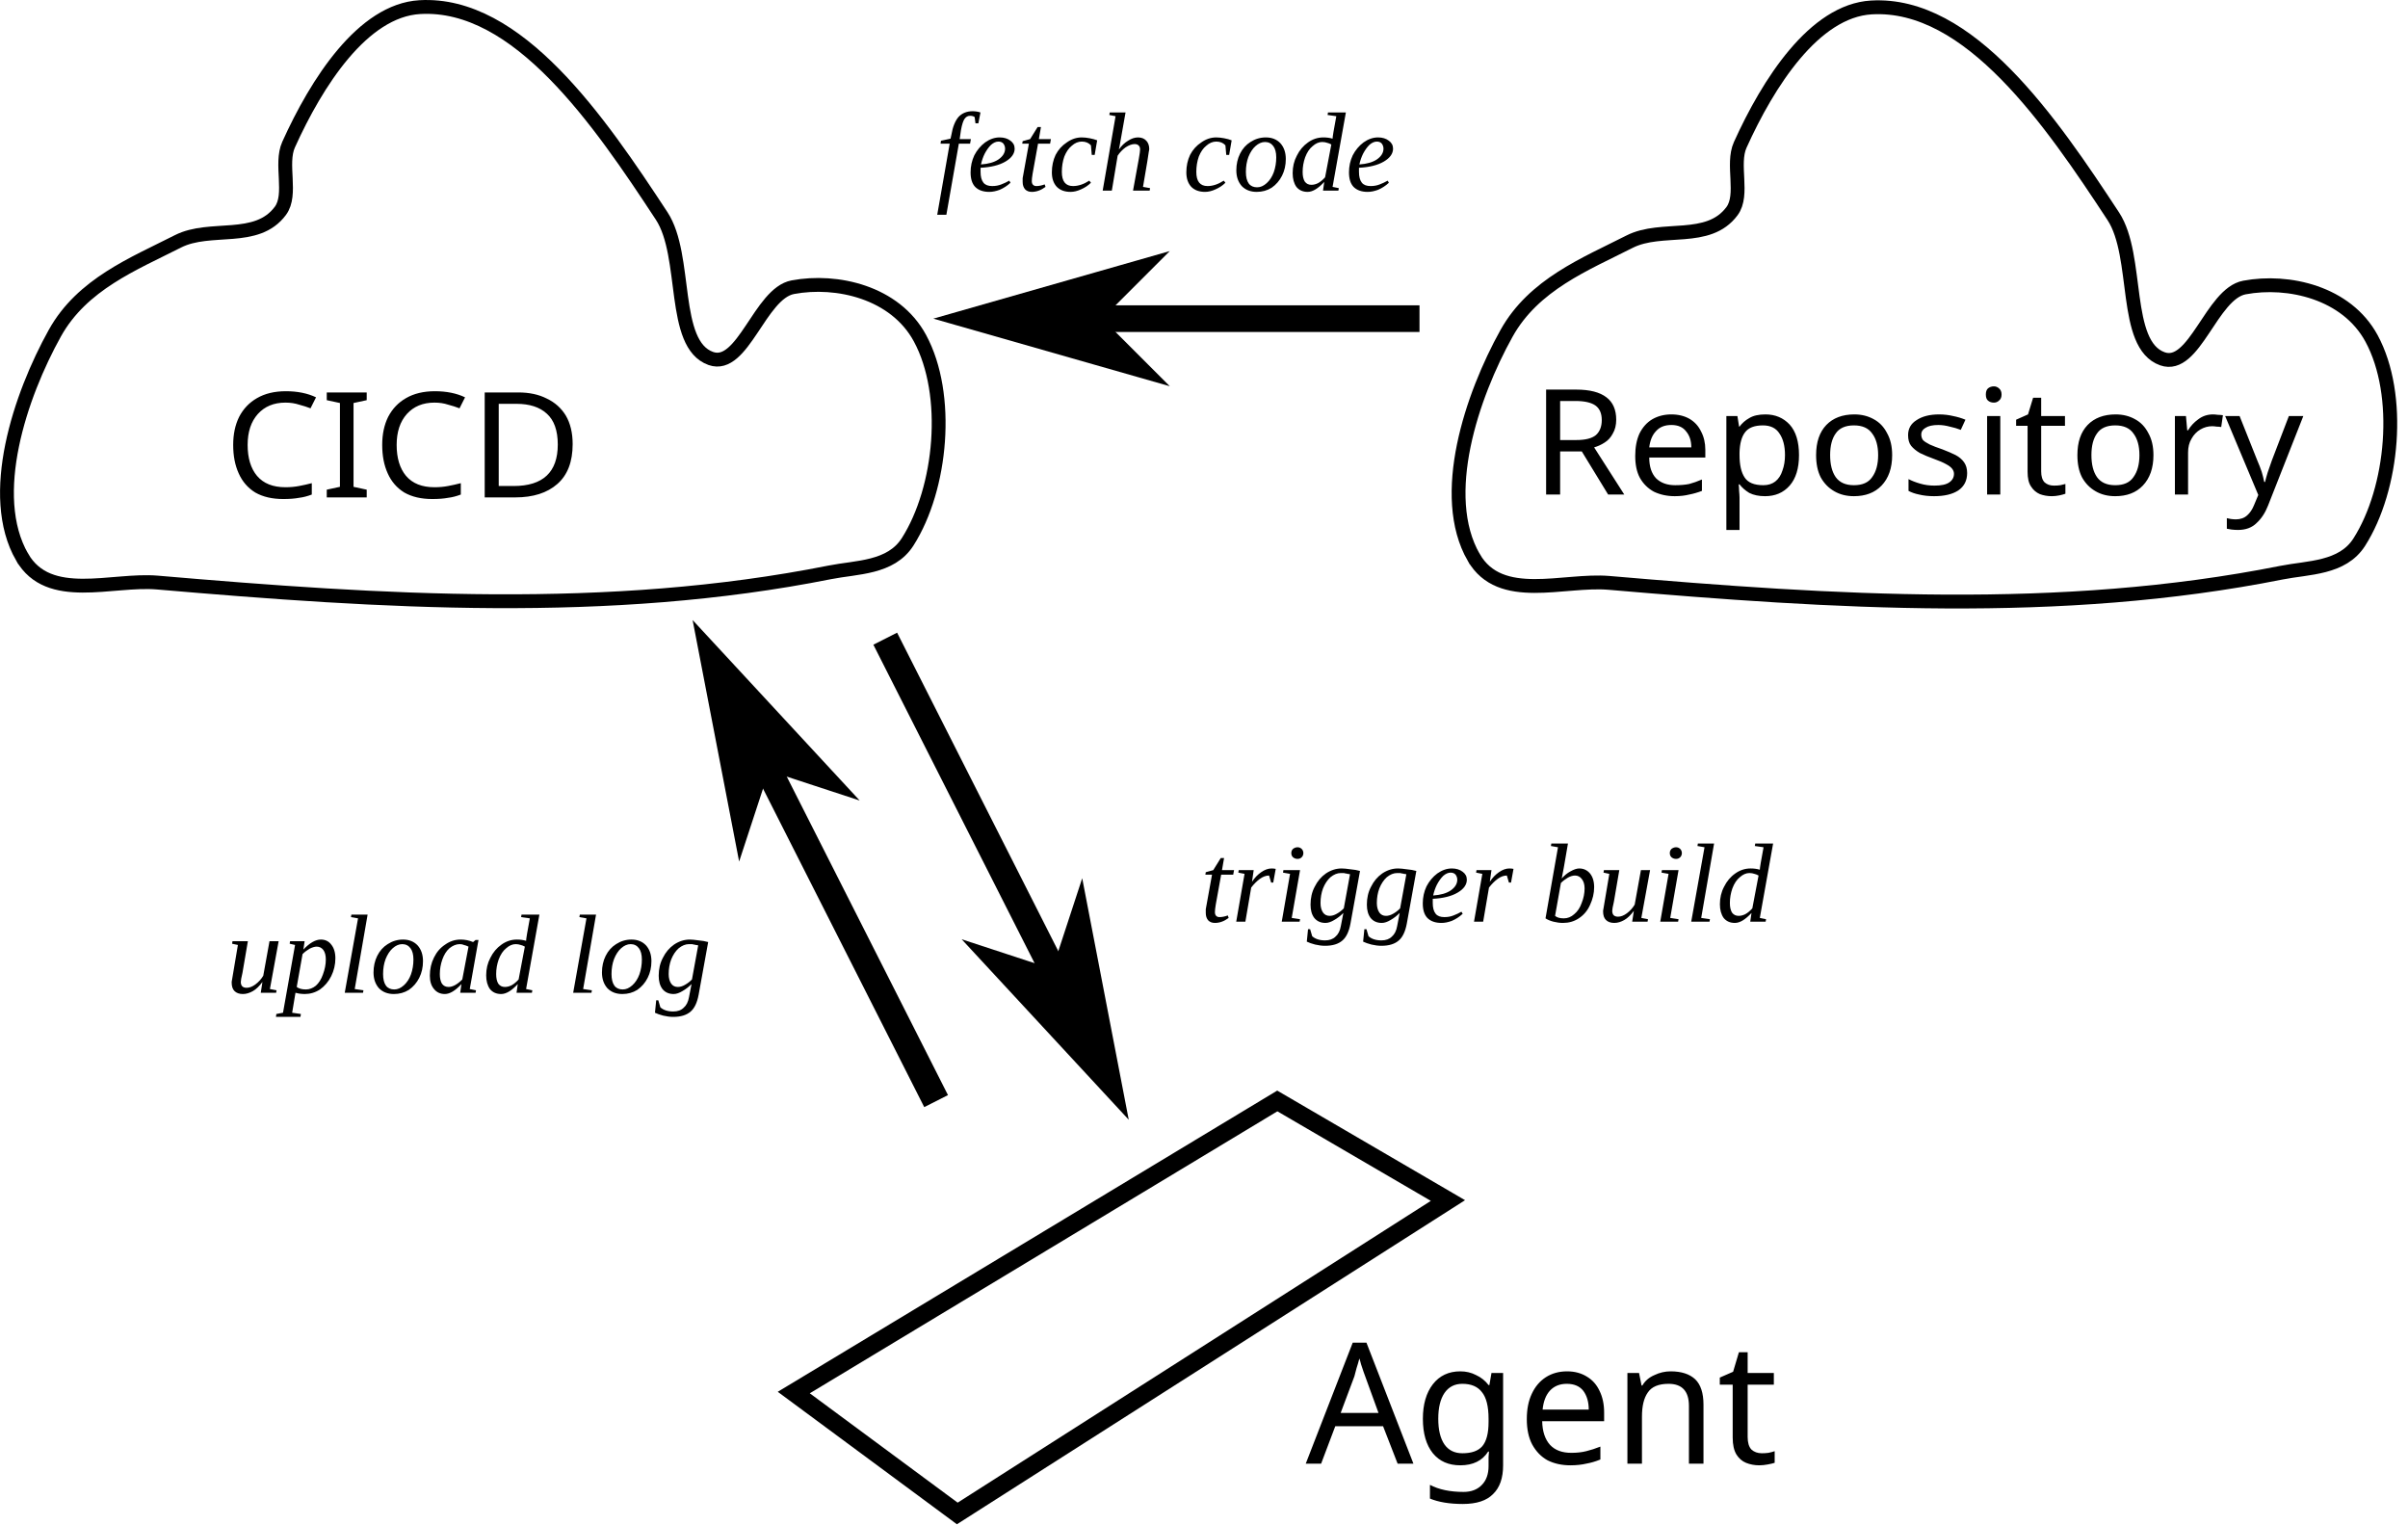
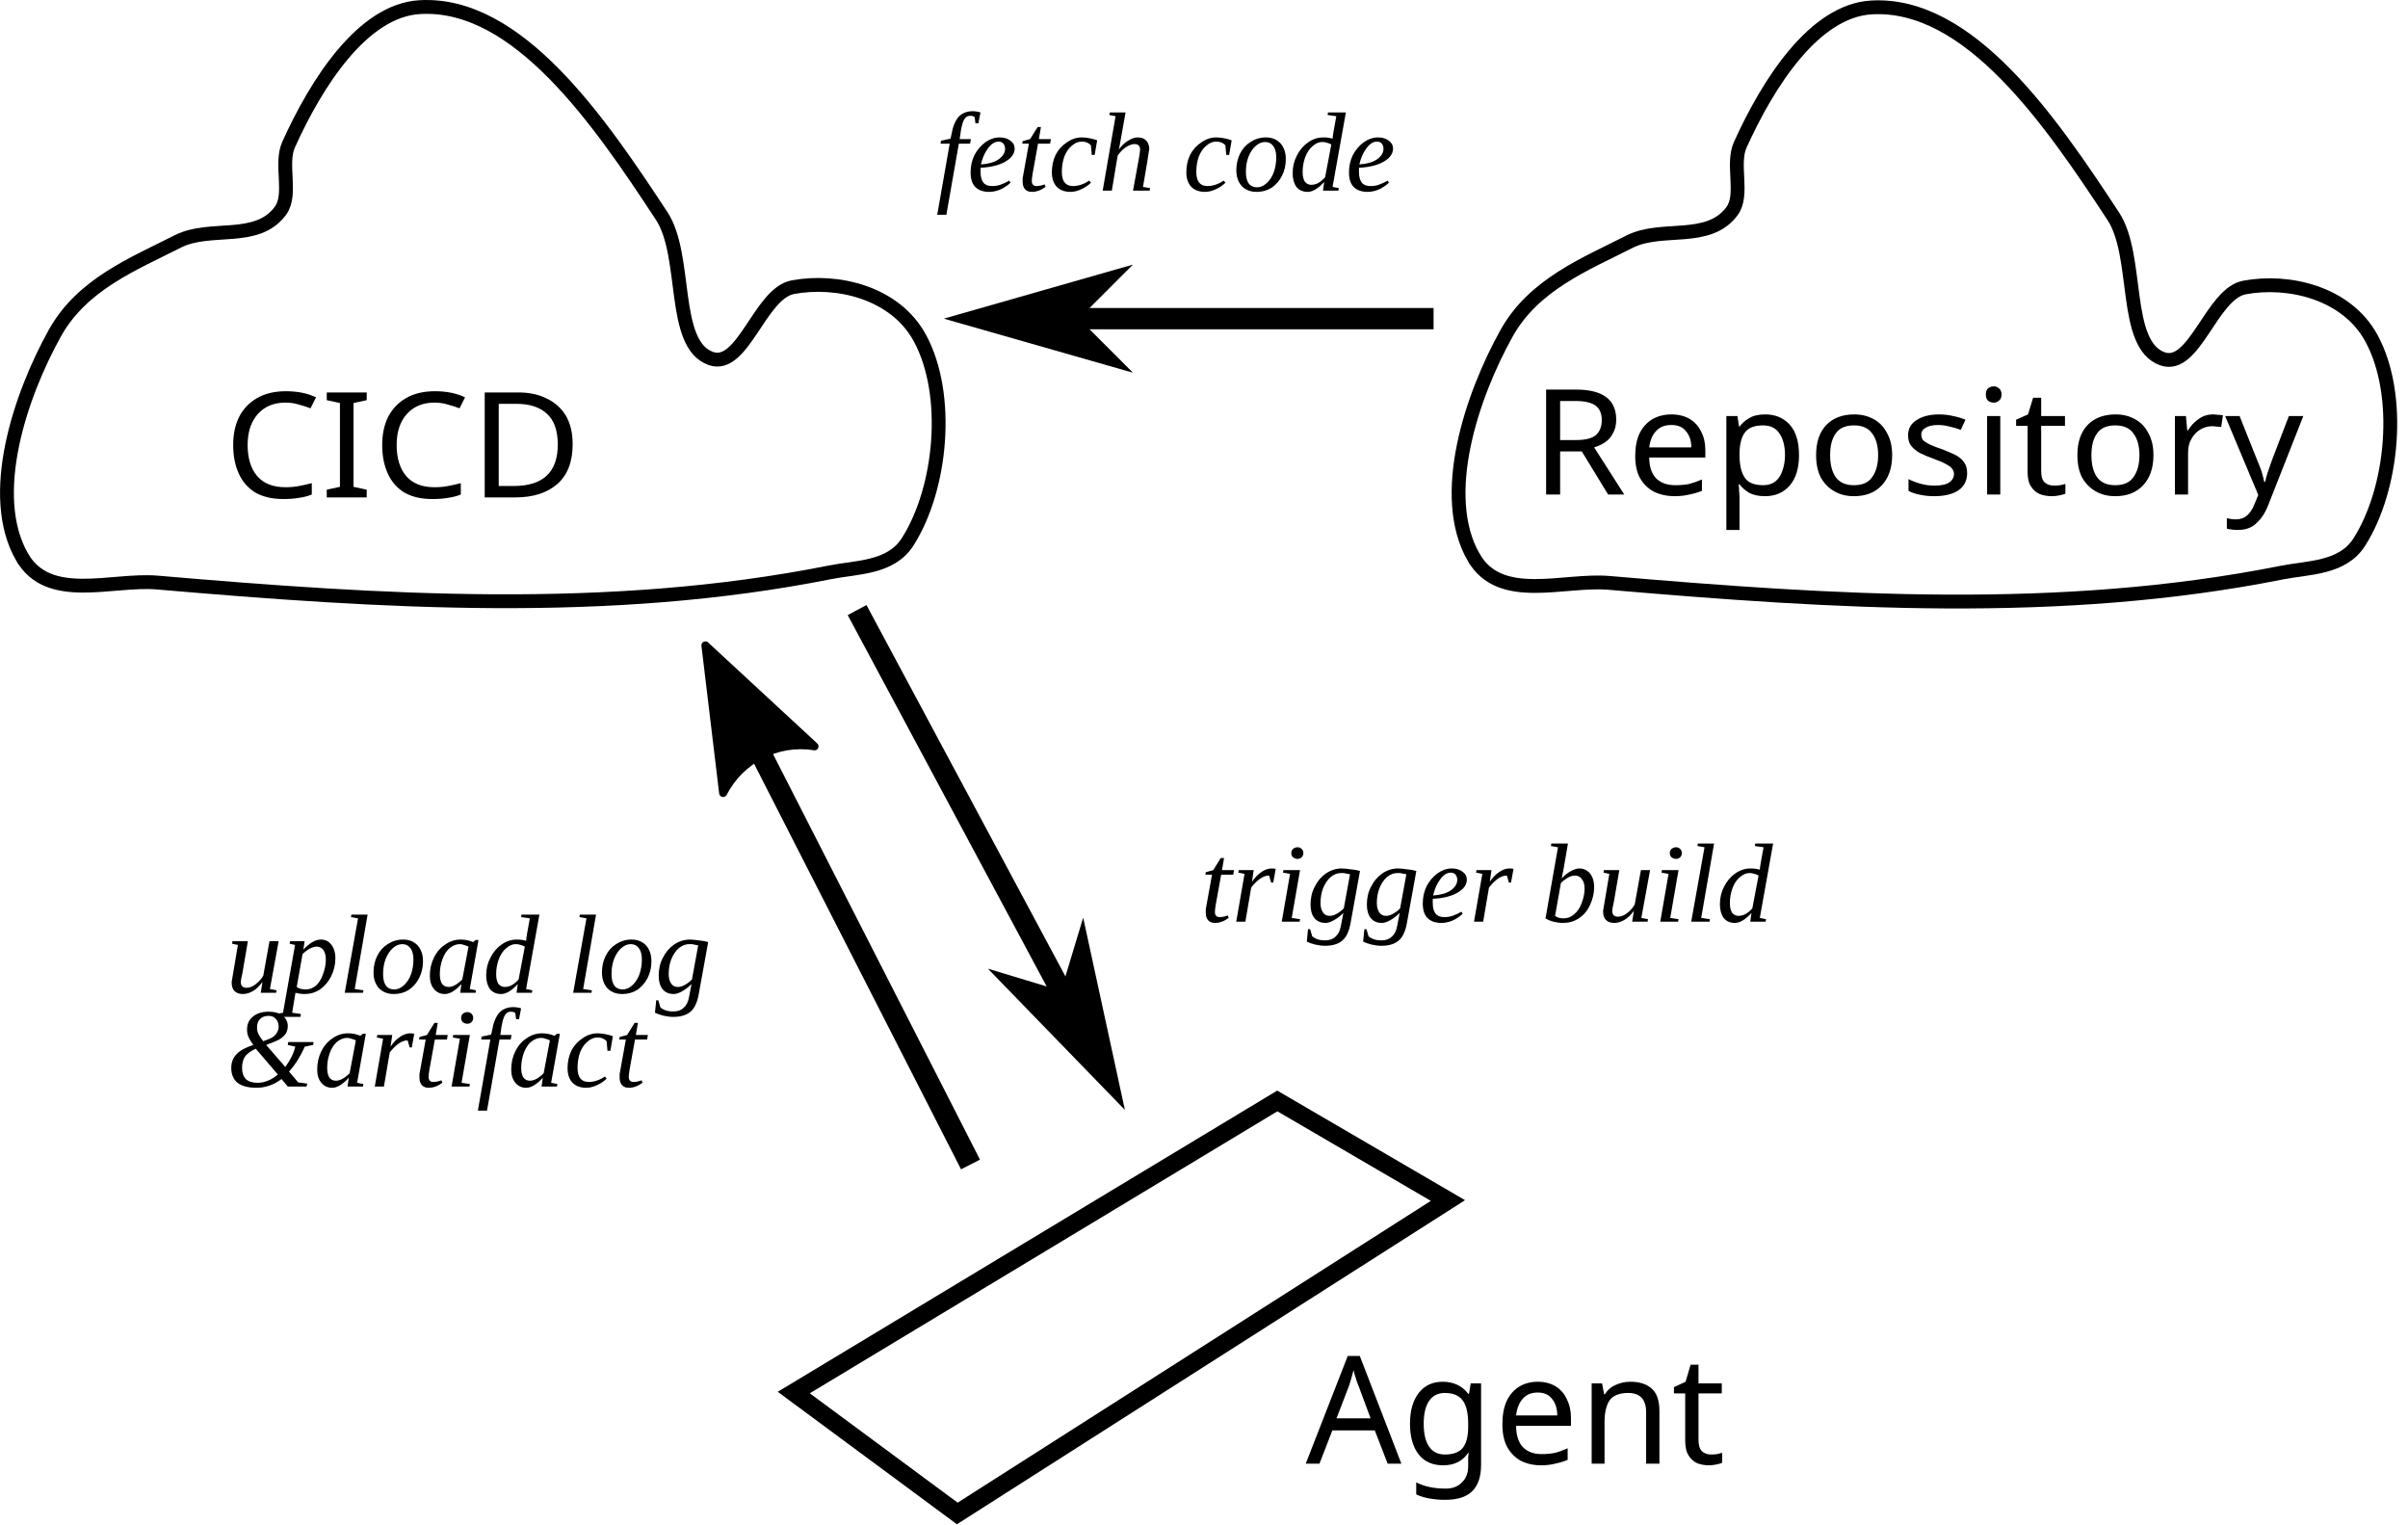
<svg xmlns="http://www.w3.org/2000/svg" width="90.508mm" height="57.282mm" viewBox="0 0 90.508 57.282" version="1.1" id="svg3594">
  <defs id="defs3588">
+     <marker orient="auto" refY="0.0" refX="0.0" id="Arrow2Mend" style="overflow:visible;">
+       <path id="path897" style="fill-rule:evenodd;stroke-width:0.625;stroke-linejoin:round;stroke:#000000;stroke-opacity:1;fill:#000000;fill-opacity:1" d="M 8.719,4.034 L -2.207,0.016 L 8.719,-4.002 C 6.973,-1.63 6.983,1.616 8.719,4.034 z " transform="scale(0.6) rotate(180) translate(0,0)" />
+     </marker>
    <marker orient="auto" refY="0" refX="0" id="Arrow1Mend" style="overflow:visible">
      <path id="path914" d="M 0,0 5,-5 -12.5,0 5,5 Z" style="fill:#000000;fill-opacity:1;fill-rule:evenodd;stroke:#000000;stroke-width:1pt;stroke-opacity:1" transform="matrix(-0.4,0,0,-0.4,-4,0)" />
    </marker>
    <marker orient="auto" refY="0" refX="0" id="Arrow1Lstart" style="overflow:visible">
      <path id="path905" d="M 0,0 5,-5 -12.5,0 5,5 Z" style="fill:#000000;fill-opacity:1;fill-rule:evenodd;stroke:#000000;stroke-width:1pt;stroke-opacity:1" transform="matrix(0.8,0,0,0.8,10,0)" />
    </marker>
    <marker orient="auto" refY="0" refX="0" id="Arrow1Mend-2" style="overflow:visible">
      <path id="path914-4" d="M 0,0 5,-5 -12.5,0 5,5 Z" style="fill:#000000;fill-opacity:1;fill-rule:evenodd;stroke:#000000;stroke-width:1pt;stroke-opacity:1" transform="matrix(-0.4,0,0,-0.4,-4,0)" />
    </marker>
    <marker orient="auto" refY="0" refX="0" id="Arrow1Mend-2-0" style="overflow:visible">
      <path id="path914-4-0" d="M 0,0 5,-5 -12.5,0 5,5 Z" style="fill:#000000;fill-opacity:1;fill-rule:evenodd;stroke:#000000;stroke-width:1pt;stroke-opacity:1" transform="matrix(-0.4,0,0,-0.4,-4,0)" />
    </marker>
  </defs>
  <g id="layer1" transform="translate(-12.39408,-11.07417)">
    <path style="fill:none;stroke:#000000;stroke-width:0.52;stroke-linecap:butt;stroke-linejoin:miter;stroke-miterlimit:4;stroke-dasharray:none;stroke-opacity:1" d="m 13.225,32.01 c -1.335,-2.321 -0.074,-6.074 1.233,-8.42 1.022,-1.835 2.959,-2.6 4.623,-3.445 1.222,-0.62 2.958,0.059 3.852,-1.148 0.457,-0.617 -0.022,-1.756 0.308,-2.488 1.052,-2.329 2.783,-5.042 4.931,-5.167 3.686,-0.214 6.759,4.295 9.091,7.846 0.989,1.506 0.344,4.826 1.849,5.358 1.206,0.427 1.842,-2.447 3.082,-2.679 1.654,-0.309 3.843,0.189 4.777,1.914 1.15,2.123 0.817,5.649 -0.462,7.655 -0.635,0.996 -1.917,0.947 -2.928,1.148 -8.318,1.657 -16.866,1.105 -25.27,0.383 -1.71,-0.147 -4.088,0.776 -5.085,-0.957 z" id="path4139" />
    <path style="fill:none;stroke:#000000;stroke-width:0.52;stroke-linecap:butt;stroke-linejoin:miter;stroke-miterlimit:4;stroke-dasharray:none;stroke-opacity:1" d="m 67.786,32.022 c -1.335,-2.321 -0.074,-6.074 1.233,-8.42 1.022,-1.835 2.959,-2.6 4.623,-3.445 1.222,-0.62 2.958,0.059 3.852,-1.148 0.457,-0.617 -0.022,-1.756 0.308,-2.488 1.052,-2.329 2.783,-5.042 4.931,-5.167 3.686,-0.214 6.759,4.295 9.091,7.846 0.989,1.506 0.344,4.826 1.849,5.358 1.206,0.427 1.842,-2.447 3.082,-2.679 1.654,-0.309 3.843,0.189 4.777,1.914 1.15,2.123 0.817,5.649 -0.462,7.655 -0.635,0.996 -1.917,0.947 -2.928,1.148 -8.318,1.657 -16.866,1.105 -25.27,0.383 -1.71,-0.147 -4.088,0.776 -5.085,-0.957 z" id="path4139-0" />
    <text xml:space="preserve" style="font-style:normal;font-weight:normal;font-size:8.462px;line-height:1.25;font-family:sans-serif;letter-spacing:0px;word-spacing:0px;fill:#000000;fill-opacity:1;stroke:none;stroke-width:0.212" x="68.44" y="30.312" id="text4258" transform="scale(1.022012,0.9784618)">
      <tspan id="tspan4256" x="68.44" y="30.312" style="font-size:5.644px;stroke-width:0.212">Repository</tspan>
    </text>
    <text xml:space="preserve" style="font-style:normal;font-weight:normal;font-size:8.462px;line-height:1.25;font-family:sans-serif;letter-spacing:0px;word-spacing:0px;fill:#000000;fill-opacity:1;stroke:none;stroke-width:0.212" x="20.359" y="30.425" id="text4258-4" transform="scale(1.022012,0.9784618)">
      <tspan id="tspan4256-2" x="20.359" y="30.425" style="font-size:5.644px;stroke-width:0.212">CICD</tspan>
    </text>
-     <path style="fill:none;stroke:#000000;stroke-width:1;stroke-linecap:butt;stroke-linejoin:miter;stroke-miterlimit:4;stroke-dasharray:none;stroke-opacity:1;marker-end:url(#Arrow1Mend)" d="m 65.748,23.049 c -16.303,0 -16.303,0 -16.303,0" id="path4288" />
+     <path style="fill:none;stroke:#000000;stroke-width:0.8;stroke-linecap:butt;stroke-linejoin:miter;stroke-miterlimit:4;stroke-dasharray:none;stroke-opacity:1;marker-end:url(#Arrow1Mend)" d="M 66.277,23.049 H 49.445" id="path4288" />
    <text xml:space="preserve" style="font-style:italic;font-variant:normal;font-weight:normal;font-stretch:normal;font-size:10.583px;line-height:1.25;font-family:'Times New Roman';-inkscape-font-specification:'Times New Roman,  Italic';letter-spacing:0px;word-spacing:0px;fill:#000000;fill-opacity:1;stroke:none;stroke-width:0.265" x="47.574" y="18.238" id="text4350">
      <tspan id="tspan4348" x="47.574" y="18.238" style="font-style:italic;font-variant:normal;font-weight:normal;font-stretch:normal;font-size:4.233px;font-family:'Times New Roman';-inkscape-font-specification:'Times New Roman,  Italic';stroke-width:0.265">fetch code</tspan>
    </text>
-     <path style="fill:none;stroke:#000000;stroke-width:1;stroke-linecap:butt;stroke-linejoin:miter;stroke-miterlimit:4;stroke-dasharray:none;stroke-opacity:1;marker-end:url(#Arrow1Mend-2)" d="m 45.667,35.076 8.262,16.32" id="path4288-0" />
+     <path style="fill:none;stroke:#000000;stroke-width:0.8;stroke-linecap:butt;stroke-linejoin:miter;stroke-miterlimit:4;stroke-dasharray:none;stroke-opacity:1;marker-end:url(#Arrow1Mend-2)" d="m 44.609,34.001 9.321,17.394" id="path4288-0" />
    <text xml:space="preserve" style="font-style:italic;font-variant:normal;font-weight:normal;font-stretch:normal;font-size:10.583px;line-height:1.25;font-family:'Times New Roman';-inkscape-font-specification:'Times New Roman, Italic';letter-spacing:0px;word-spacing:0px;fill:#000000;fill-opacity:1;stroke:none;stroke-width:0.265" x="57.513" y="45.71" id="text4350-5">
      <tspan id="tspan4348-3" x="57.513" y="45.71" style="font-style:italic;font-variant:normal;font-weight:normal;font-stretch:normal;font-size:4.233px;font-family:'Times New Roman';-inkscape-font-specification:'Times New Roman,  Italic';stroke-width:0.265">trigger build</tspan>
    </text>
-     <text xml:space="preserve" style="font-style:italic;font-variant:normal;font-weight:normal;font-stretch:normal;font-size:10.583px;line-height:1.25;font-family:'Times New Roman';-inkscape-font-specification:'Times New Roman, Italic';letter-spacing:0px;word-spacing:0px;fill:#000000;fill-opacity:1;stroke:none;stroke-width:0.265" x="20.897" y="48.383" id="text4350-0">
-       <tspan id="tspan4348-8" x="20.897" y="48.383" style="font-style:italic;font-variant:normal;font-weight:normal;font-stretch:normal;font-size:4.233px;font-family:'Times New Roman';-inkscape-font-specification:'Times New Roman,  Italic';stroke-width:0.265">upload log</tspan>
+     <text xml:space="preserve" style="font-style:italic;font-variant:normal;font-weight:normal;font-stretch:normal;font-size:10.583px;line-height:0.25;font-family:'Times New Roman';-inkscape-font-specification:'Times New Roman, Italic';letter-spacing:0px;word-spacing:0px;fill:#000000;fill-opacity:1;stroke:none;stroke-width:0.265" x="20.897" y="48.383" id="text4350-0">
+       <tspan id="tspan4348-8" x="20.897" y="48.383" style="font-style:italic;font-variant:normal;font-weight:normal;font-stretch:normal;font-size:4.233px;line-height:0.25;font-family:'Times New Roman';-inkscape-font-specification:'Times New Roman, Italic';stroke-width:0.265">upload log</tspan>
+       <tspan x="20.897" y="51.904" style="font-style:italic;font-variant:normal;font-weight:normal;font-stretch:normal;font-size:4.233px;line-height:0.25;font-family:'Times New Roman';-inkscape-font-specification:'Times New Roman, Italic';stroke-width:0.265" id="tspan1410">&amp;artifact</tspan>
    </text>
-     <path style="fill:none;stroke:#000000;stroke-width:1;stroke-linecap:butt;stroke-linejoin:miter;stroke-miterlimit:4;stroke-dasharray:none;stroke-opacity:1;marker-end:url(#Arrow1Mend-2-0)" d="M 47.579,52.454 39.317,36.134" id="path4288-0-4" />
+     <path style="fill:none;stroke:#000000;stroke-width:0.8;stroke-linecap:butt;stroke-linejoin:miter;stroke-miterlimit:4;stroke-dasharray:none;stroke-opacity:1;marker-end:url(#Arrow2Mend)" d="M 48.872,54.835 39.396,36.268" id="path4288-0-4" />
    <path style="fill:none;stroke:#000000;stroke-width:0.67;stroke-linecap:butt;stroke-linejoin:miter;stroke-miterlimit:4;stroke-dasharray:none;stroke-opacity:1" d="m 42.229,63.406 18.174,-10.958 6.414,3.742 -18.442,11.76 z" id="path4920" />
    <text xml:space="preserve" style="font-style:normal;font-weight:normal;font-size:10.583px;line-height:1.25;font-family:sans-serif;letter-spacing:0px;word-spacing:0px;fill:#000000;fill-opacity:1;stroke:none;stroke-width:0.265" x="61.472" y="66.079" id="text4924">
-       <tspan id="tspan4922" x="61.472" y="66.079" style="font-size:6.35px;stroke-width:0.265">Agent</tspan>
+       <tspan id="tspan4922" x="61.472" y="66.079" style="font-size:5.644px;stroke-width:0.265">Agent</tspan>
    </text>
  </g>
</svg>
